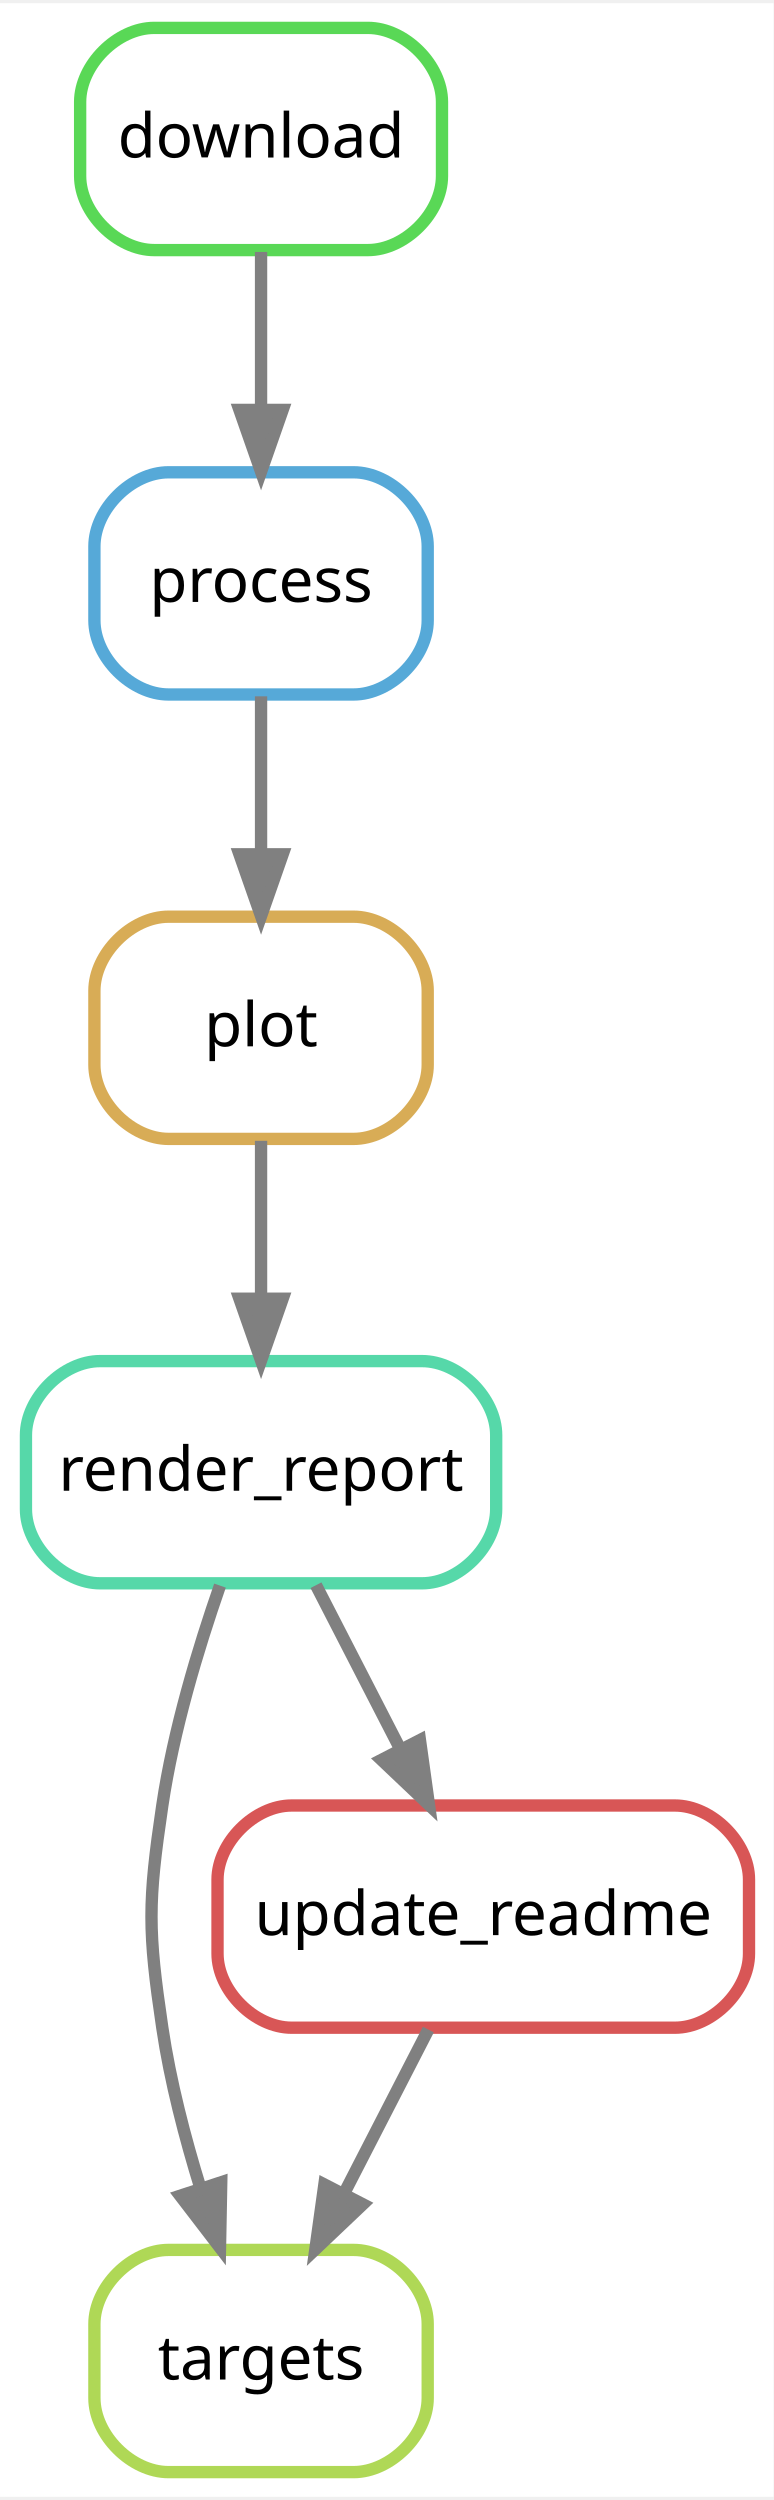
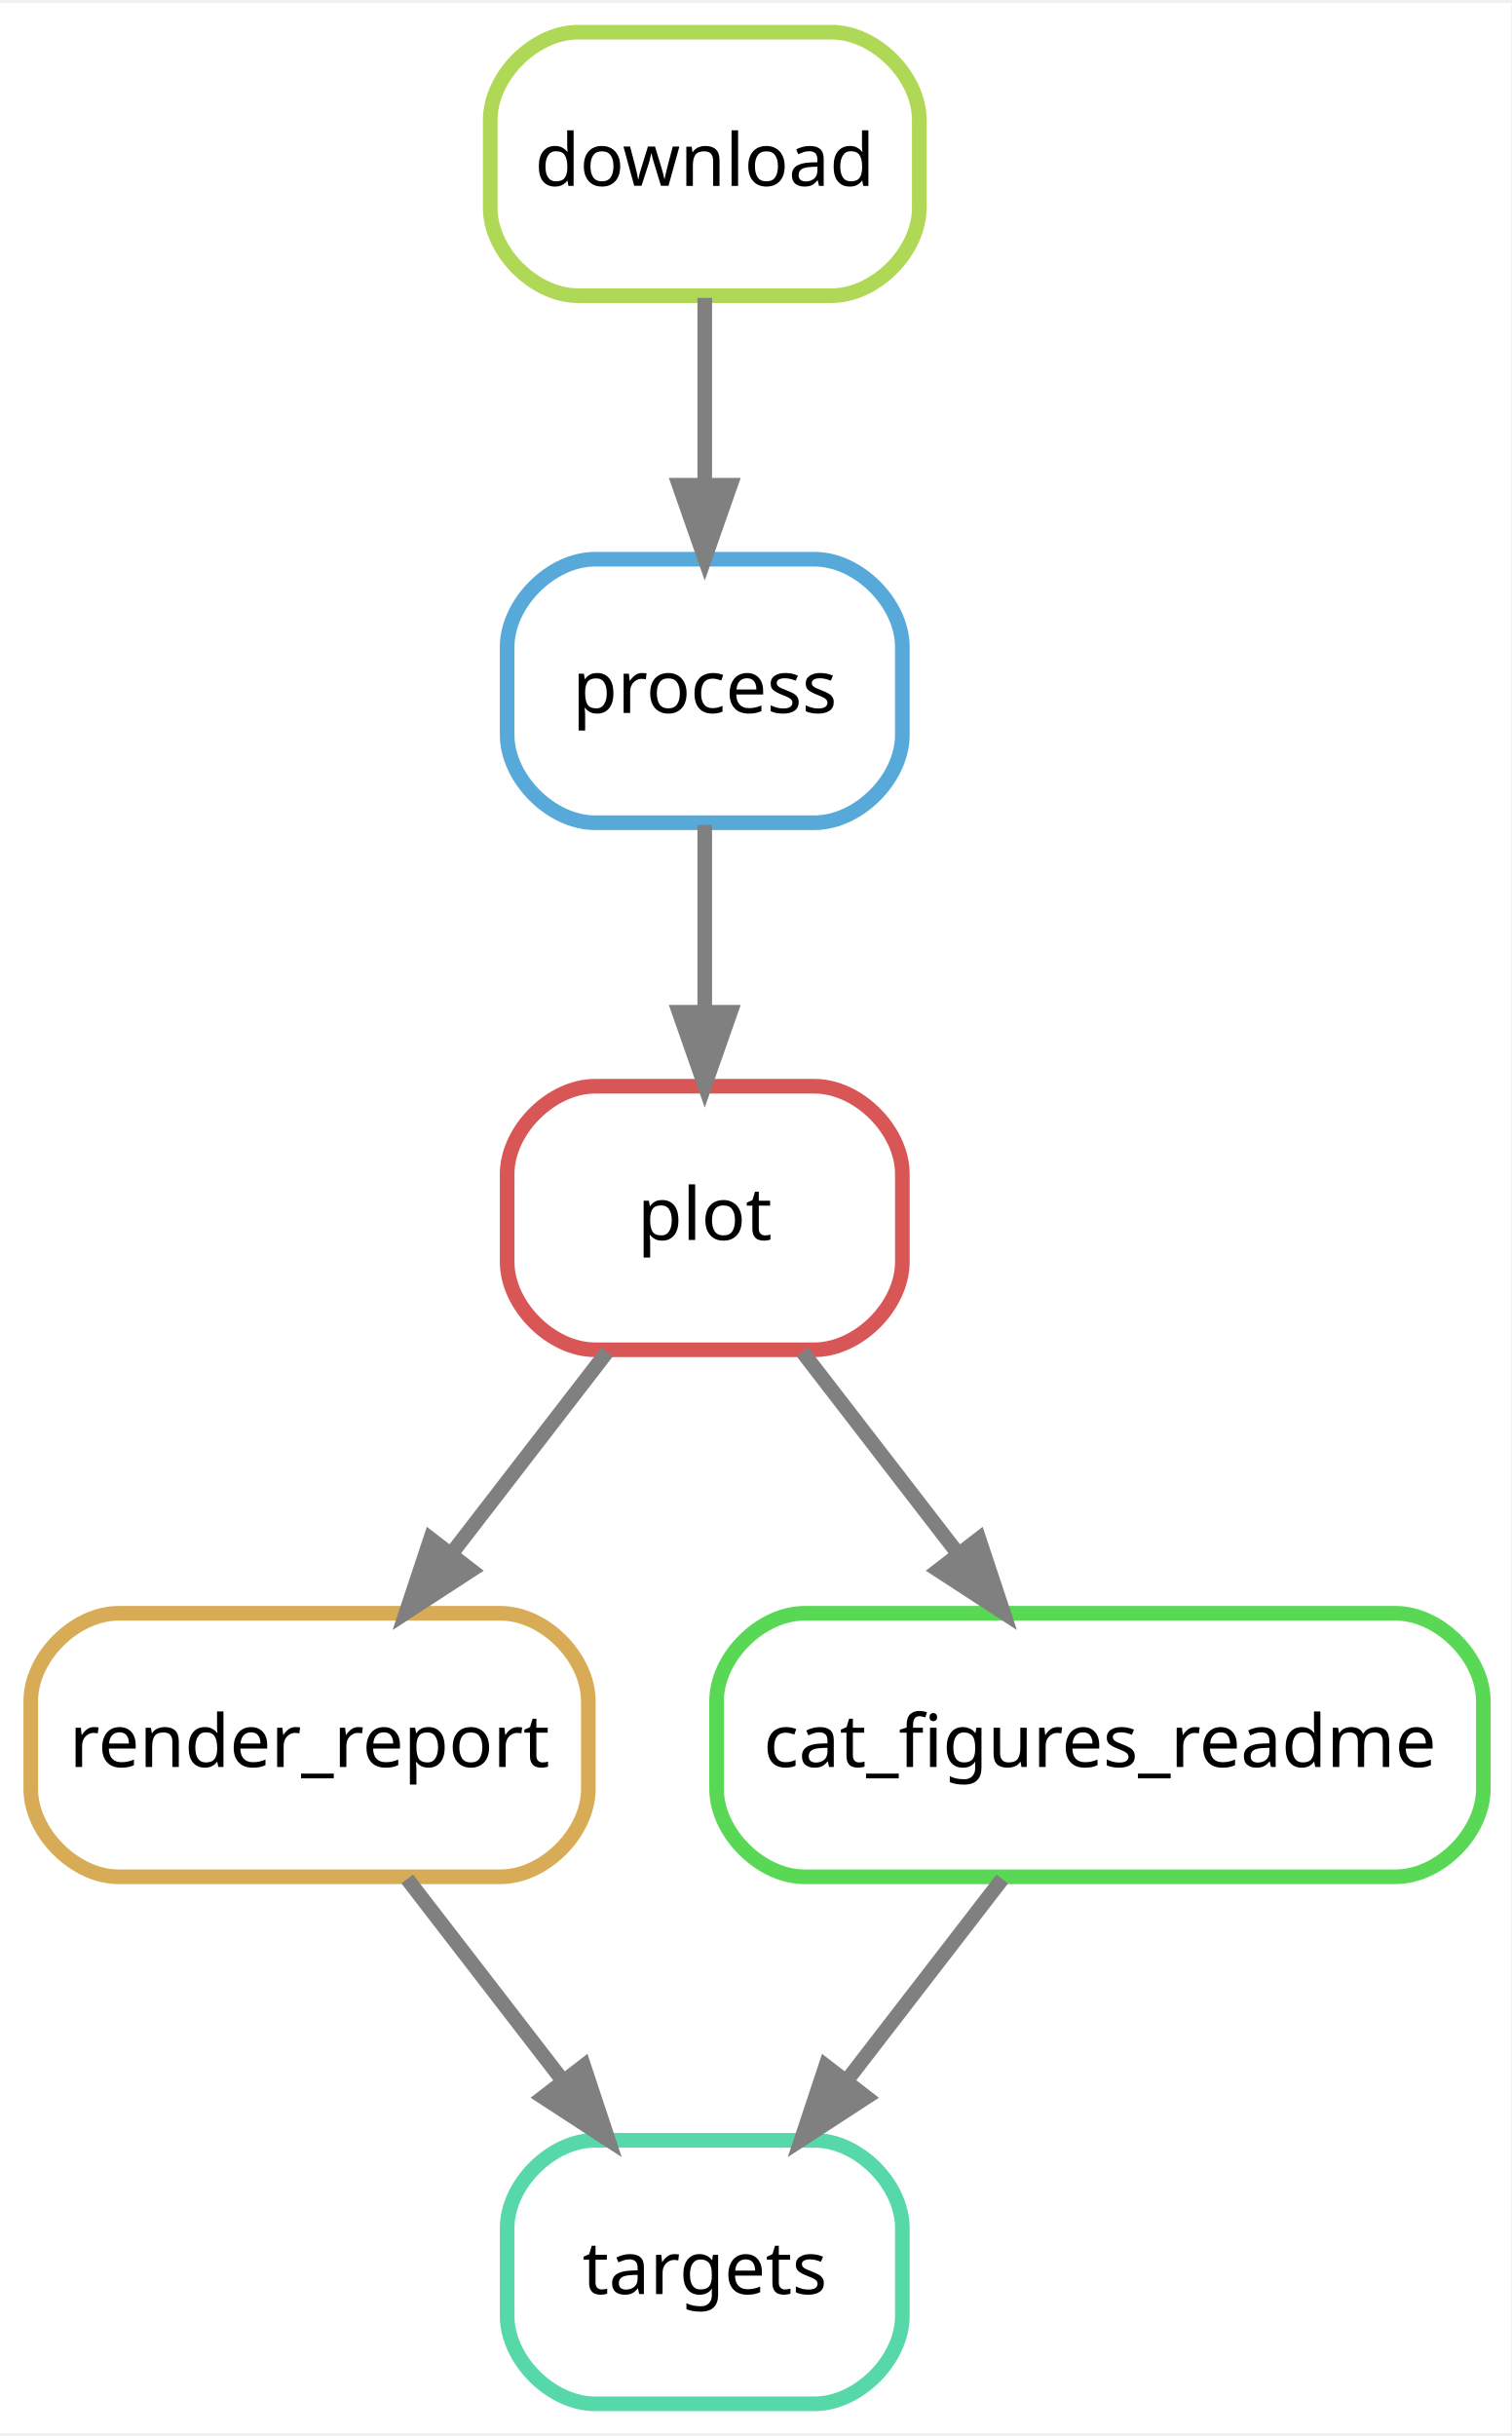
- <svg xmlns="http://www.w3.org/2000/svg" width="125pt" height="404pt" viewBox="0.00 0.00 125.32 404.00">
-   <g id="graph0" class="graph" transform="scale(1 1) rotate(0) translate(4 400)">
-     <polygon fill="white" stroke="none" points="-4,4 -4,-400 121.322,-400 121.322,4 -4,4" />
+ <svg xmlns="http://www.w3.org/2000/svg" width="206pt" height="332pt" viewBox="0.00 0.00 206.49 332.00">
+   <g id="graph0" class="graph" transform="scale(1 1) rotate(0) translate(4 328)">
+     <polygon fill="white" stroke="none" points="-4,4 -4,-328 202.487,-328 202.487,4 -4,4" />
    <g id="node1" class="node">
-       <path fill="none" stroke="#afd856" stroke-width="2" d="M53.295,-36C53.295,-36 23.295,-36 23.295,-36 17.295,-36 11.295,-30 11.295,-24 11.295,-24 11.295,-12 11.295,-12 11.295,-6 17.295,-0 23.295,-0 23.295,-0 53.295,-0 53.295,-0 59.295,-0 65.295,-6 65.295,-12 65.295,-12 65.295,-24 65.295,-24 65.295,-30 59.295,-36 53.295,-36" />
-       <text text-anchor="middle" x="38.295" y="-15" font-family="sans" font-size="10.00">targets</text>
+       <path fill="none" stroke="#56d8a9" stroke-width="2" d="M107.295,-36C107.295,-36 77.295,-36 77.295,-36 71.295,-36 65.295,-30 65.295,-24 65.295,-24 65.295,-12 65.295,-12 65.295,-6 71.295,-0 77.295,-0 77.295,-0 107.295,-0 107.295,-0 113.295,-0 119.295,-6 119.295,-12 119.295,-12 119.295,-24 119.295,-24 119.295,-30 113.295,-36 107.295,-36" />
+       <text text-anchor="middle" x="92.295" y="-15" font-family="sans" font-size="10.00">targets</text>
    </g>
    <g id="node2" class="node">
-       <path fill="none" stroke="#d85656" stroke-width="2" d="M105.349,-108C105.349,-108 43.242,-108 43.242,-108 37.242,-108 31.242,-102 31.242,-96 31.242,-96 31.242,-84 31.242,-84 31.242,-78 37.242,-72 43.242,-72 43.242,-72 105.349,-72 105.349,-72 111.349,-72 117.349,-78 117.349,-84 117.349,-84 117.349,-96 117.349,-96 117.349,-102 111.349,-108 105.349,-108" />
-       <text text-anchor="middle" x="74.295" y="-87" font-family="sans" font-size="10.00">update_readme</text>
+       <path fill="none" stroke="#d8ac56" stroke-width="2" d="M64.387,-108C64.387,-108 12.204,-108 12.204,-108 6.204,-108 0.204,-102 0.204,-96 0.204,-96 0.204,-84 0.204,-84 0.204,-78 6.204,-72 12.204,-72 12.204,-72 64.387,-72 64.387,-72 70.387,-72 76.387,-78 76.387,-84 76.387,-84 76.387,-96 76.387,-96 76.387,-102 70.387,-108 64.387,-108" />
+       <text text-anchor="middle" x="38.295" y="-87" font-family="sans" font-size="10.00">render_report</text>
    </g>
    <g id="edge1" class="edge">
-       <path fill="none" stroke="grey" stroke-width="2" d="M65.397,-71.697C61.299,-63.728 56.347,-54.099 51.803,-45.264" />
-       <polygon fill="grey" stroke="grey" stroke-width="2" points="54.778,-43.397 47.092,-36.104 48.553,-46.598 54.778,-43.397" />
+       <path fill="none" stroke="grey" stroke-width="2" d="M51.644,-71.697C58.052,-63.389 65.853,-53.277 72.901,-44.141" />
+       <polygon fill="grey" stroke="grey" stroke-width="2" points="75.764,-46.16 79.101,-36.104 70.221,-41.884 75.764,-46.16" />
    </g>
    <g id="node3" class="node">
-       <path fill="none" stroke="#56d8a9" stroke-width="2" d="M64.387,-180C64.387,-180 12.204,-180 12.204,-180 6.204,-180 0.204,-174 0.204,-168 0.204,-168 0.204,-156 0.204,-156 0.204,-150 6.204,-144 12.204,-144 12.204,-144 64.387,-144 64.387,-144 70.387,-144 76.387,-150 76.387,-156 76.387,-156 76.387,-168 76.387,-168 76.387,-174 70.387,-180 64.387,-180" />
-       <text text-anchor="middle" x="38.295" y="-159" font-family="sans" font-size="10.00">render_report</text>
+       <path fill="none" stroke="#59d856" stroke-width="2" d="M186.68,-108C186.68,-108 105.911,-108 105.911,-108 99.911,-108 93.911,-102 93.911,-96 93.911,-96 93.911,-84 93.911,-84 93.911,-78 99.911,-72 105.911,-72 105.911,-72 186.68,-72 186.68,-72 192.68,-72 198.68,-78 198.68,-84 198.68,-84 198.68,-96 198.68,-96 198.68,-102 192.68,-108 186.68,-108" />
+       <text text-anchor="middle" x="146.295" y="-87" font-family="sans" font-size="10.00">cat_figures_readme</text>
    </g>
    <g id="edge2" class="edge">
-       <path fill="none" stroke="grey" stroke-width="2" d="M31.643,-143.628C28.093,-133.421 24.093,-120.171 22.295,-108 19.958,-92.172 19.958,-87.828 22.295,-72 23.573,-63.347 25.964,-54.149 28.515,-45.887" />
-       <polygon fill="grey" stroke="grey" stroke-width="2" points="31.845,-46.965 31.643,-36.372 25.195,-44.779 31.845,-46.965" />
+       <path fill="none" stroke="grey" stroke-width="2" d="M132.947,-71.697C126.539,-63.389 118.738,-53.277 111.69,-44.141" />
+       <polygon fill="grey" stroke="grey" stroke-width="2" points="114.369,-41.884 105.49,-36.104 108.827,-46.16 114.369,-41.884" />
+     </g>
+     <g id="node4" class="node">
+       <path fill="none" stroke="#d85656" stroke-width="2" d="M107.295,-180C107.295,-180 77.295,-180 77.295,-180 71.295,-180 65.295,-174 65.295,-168 65.295,-168 65.295,-156 65.295,-156 65.295,-150 71.295,-144 77.295,-144 77.295,-144 107.295,-144 107.295,-144 113.295,-144 119.295,-150 119.295,-156 119.295,-156 119.295,-168 119.295,-168 119.295,-174 113.295,-180 107.295,-180" />
+       <text text-anchor="middle" x="92.295" y="-159" font-family="sans" font-size="10.00">plot</text>
    </g>
    <g id="edge3" class="edge">
-       <path fill="none" stroke="grey" stroke-width="2" d="M47.194,-143.697C51.292,-135.728 56.244,-126.1 60.788,-117.264" />
-       <polygon fill="grey" stroke="grey" stroke-width="2" points="64.038,-118.598 65.499,-108.104 57.813,-115.396 64.038,-118.598" />
-     </g>
-     <g id="node4" class="node">
-       <path fill="none" stroke="#d8ac56" stroke-width="2" d="M53.295,-252C53.295,-252 23.295,-252 23.295,-252 17.295,-252 11.295,-246 11.295,-240 11.295,-240 11.295,-228 11.295,-228 11.295,-222 17.295,-216 23.295,-216 23.295,-216 53.295,-216 53.295,-216 59.295,-216 65.295,-222 65.295,-228 65.295,-228 65.295,-240 65.295,-240 65.295,-246 59.295,-252 53.295,-252" />
-       <text text-anchor="middle" x="38.295" y="-231" font-family="sans" font-size="10.00">plot</text>
+       <path fill="none" stroke="grey" stroke-width="2" d="M78.947,-143.697C72.539,-135.389 64.738,-125.277 57.69,-116.141" />
+       <polygon fill="grey" stroke="grey" stroke-width="2" points="60.37,-113.884 51.49,-108.104 54.827,-118.16 60.37,-113.884" />
    </g>
    <g id="edge4" class="edge">
-       <path fill="none" stroke="grey" stroke-width="2" d="M38.295,-215.697C38.295,-207.983 38.295,-198.712 38.295,-190.112" />
-       <polygon fill="grey" stroke="grey" stroke-width="2" points="41.795,-190.104 38.295,-180.104 34.795,-190.104 41.795,-190.104" />
+       <path fill="none" stroke="grey" stroke-width="2" d="M105.644,-143.697C112.052,-135.389 119.853,-125.277 126.901,-116.141" />
+       <polygon fill="grey" stroke="grey" stroke-width="2" points="129.764,-118.16 133.101,-108.104 124.221,-113.884 129.764,-118.16" />
    </g>
    <g id="node5" class="node">
-       <path fill="none" stroke="#56a9d8" stroke-width="2" d="M53.295,-324C53.295,-324 23.295,-324 23.295,-324 17.295,-324 11.295,-318 11.295,-312 11.295,-312 11.295,-300 11.295,-300 11.295,-294 17.295,-288 23.295,-288 23.295,-288 53.295,-288 53.295,-288 59.295,-288 65.295,-294 65.295,-300 65.295,-300 65.295,-312 65.295,-312 65.295,-318 59.295,-324 53.295,-324" />
-       <text text-anchor="middle" x="38.295" y="-303" font-family="sans" font-size="10.00">process</text>
+       <path fill="none" stroke="#56a9d8" stroke-width="2" d="M107.295,-252C107.295,-252 77.295,-252 77.295,-252 71.295,-252 65.295,-246 65.295,-240 65.295,-240 65.295,-228 65.295,-228 65.295,-222 71.295,-216 77.295,-216 77.295,-216 107.295,-216 107.295,-216 113.295,-216 119.295,-222 119.295,-228 119.295,-228 119.295,-240 119.295,-240 119.295,-246 113.295,-252 107.295,-252" />
+       <text text-anchor="middle" x="92.295" y="-231" font-family="sans" font-size="10.00">process</text>
    </g>
    <g id="edge5" class="edge">
-       <path fill="none" stroke="grey" stroke-width="2" d="M38.295,-287.697C38.295,-279.983 38.295,-270.712 38.295,-262.112" />
-       <polygon fill="grey" stroke="grey" stroke-width="2" points="41.795,-262.104 38.295,-252.104 34.795,-262.104 41.795,-262.104" />
+       <path fill="none" stroke="grey" stroke-width="2" d="M92.295,-215.697C92.295,-207.983 92.295,-198.712 92.295,-190.112" />
+       <polygon fill="grey" stroke="grey" stroke-width="2" points="95.796,-190.104 92.295,-180.104 88.796,-190.104 95.796,-190.104" />
    </g>
    <g id="node6" class="node">
-       <path fill="none" stroke="#59d856" stroke-width="2" d="M55.608,-396C55.608,-396 20.983,-396 20.983,-396 14.983,-396 8.983,-390 8.983,-384 8.983,-384 8.983,-372 8.983,-372 8.983,-366 14.983,-360 20.983,-360 20.983,-360 55.608,-360 55.608,-360 61.608,-360 67.608,-366 67.608,-372 67.608,-372 67.608,-384 67.608,-384 67.608,-390 61.608,-396 55.608,-396" />
-       <text text-anchor="middle" x="38.295" y="-375" font-family="sans" font-size="10.00">download</text>
+       <path fill="none" stroke="#afd856" stroke-width="2" d="M109.608,-324C109.608,-324 74.983,-324 74.983,-324 68.983,-324 62.983,-318 62.983,-312 62.983,-312 62.983,-300 62.983,-300 62.983,-294 68.983,-288 74.983,-288 74.983,-288 109.608,-288 109.608,-288 115.608,-288 121.608,-294 121.608,-300 121.608,-300 121.608,-312 121.608,-312 121.608,-318 115.608,-324 109.608,-324" />
+       <text text-anchor="middle" x="92.295" y="-303" font-family="sans" font-size="10.00">download</text>
    </g>
    <g id="edge6" class="edge">
-       <path fill="none" stroke="grey" stroke-width="2" d="M38.295,-359.697C38.295,-351.983 38.295,-342.712 38.295,-334.112" />
-       <polygon fill="grey" stroke="grey" stroke-width="2" points="41.795,-334.104 38.295,-324.104 34.795,-334.104 41.795,-334.104" />
+       <path fill="none" stroke="grey" stroke-width="2" d="M92.295,-287.697C92.295,-279.983 92.295,-270.712 92.295,-262.112" />
+       <polygon fill="grey" stroke="grey" stroke-width="2" points="95.796,-262.104 92.295,-252.104 88.796,-262.104 95.796,-262.104" />
    </g>
  </g>
</svg>
